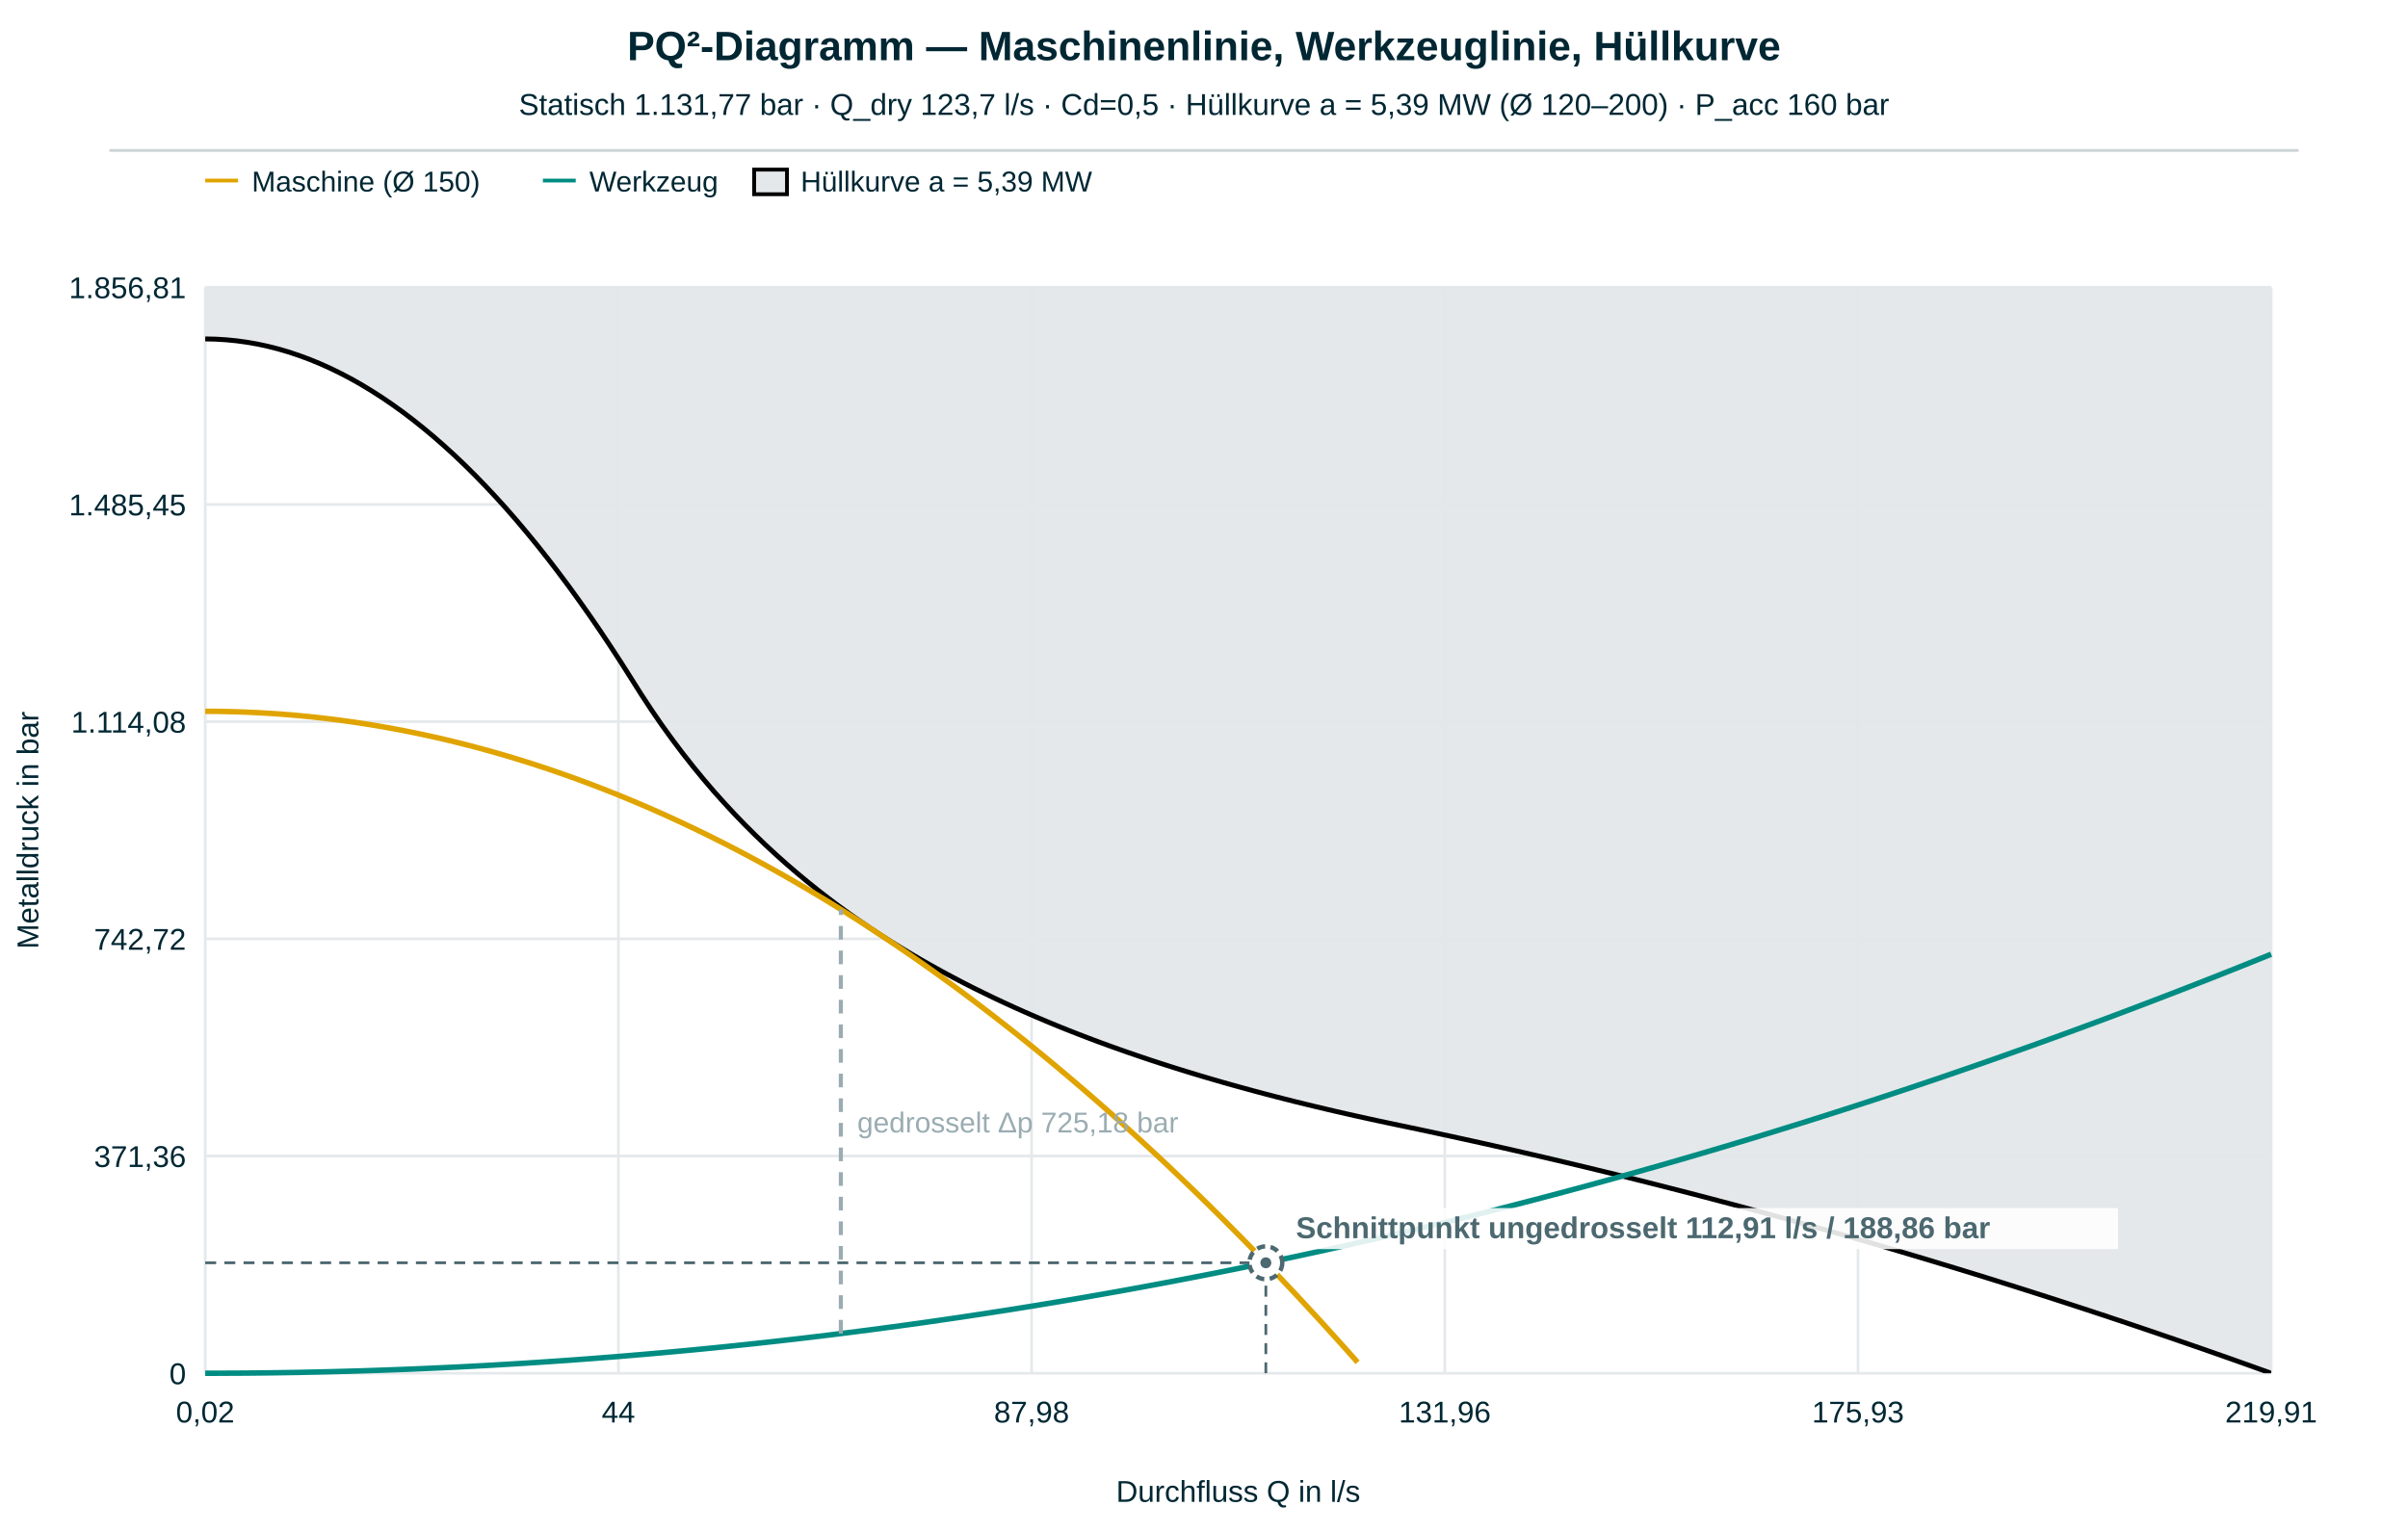
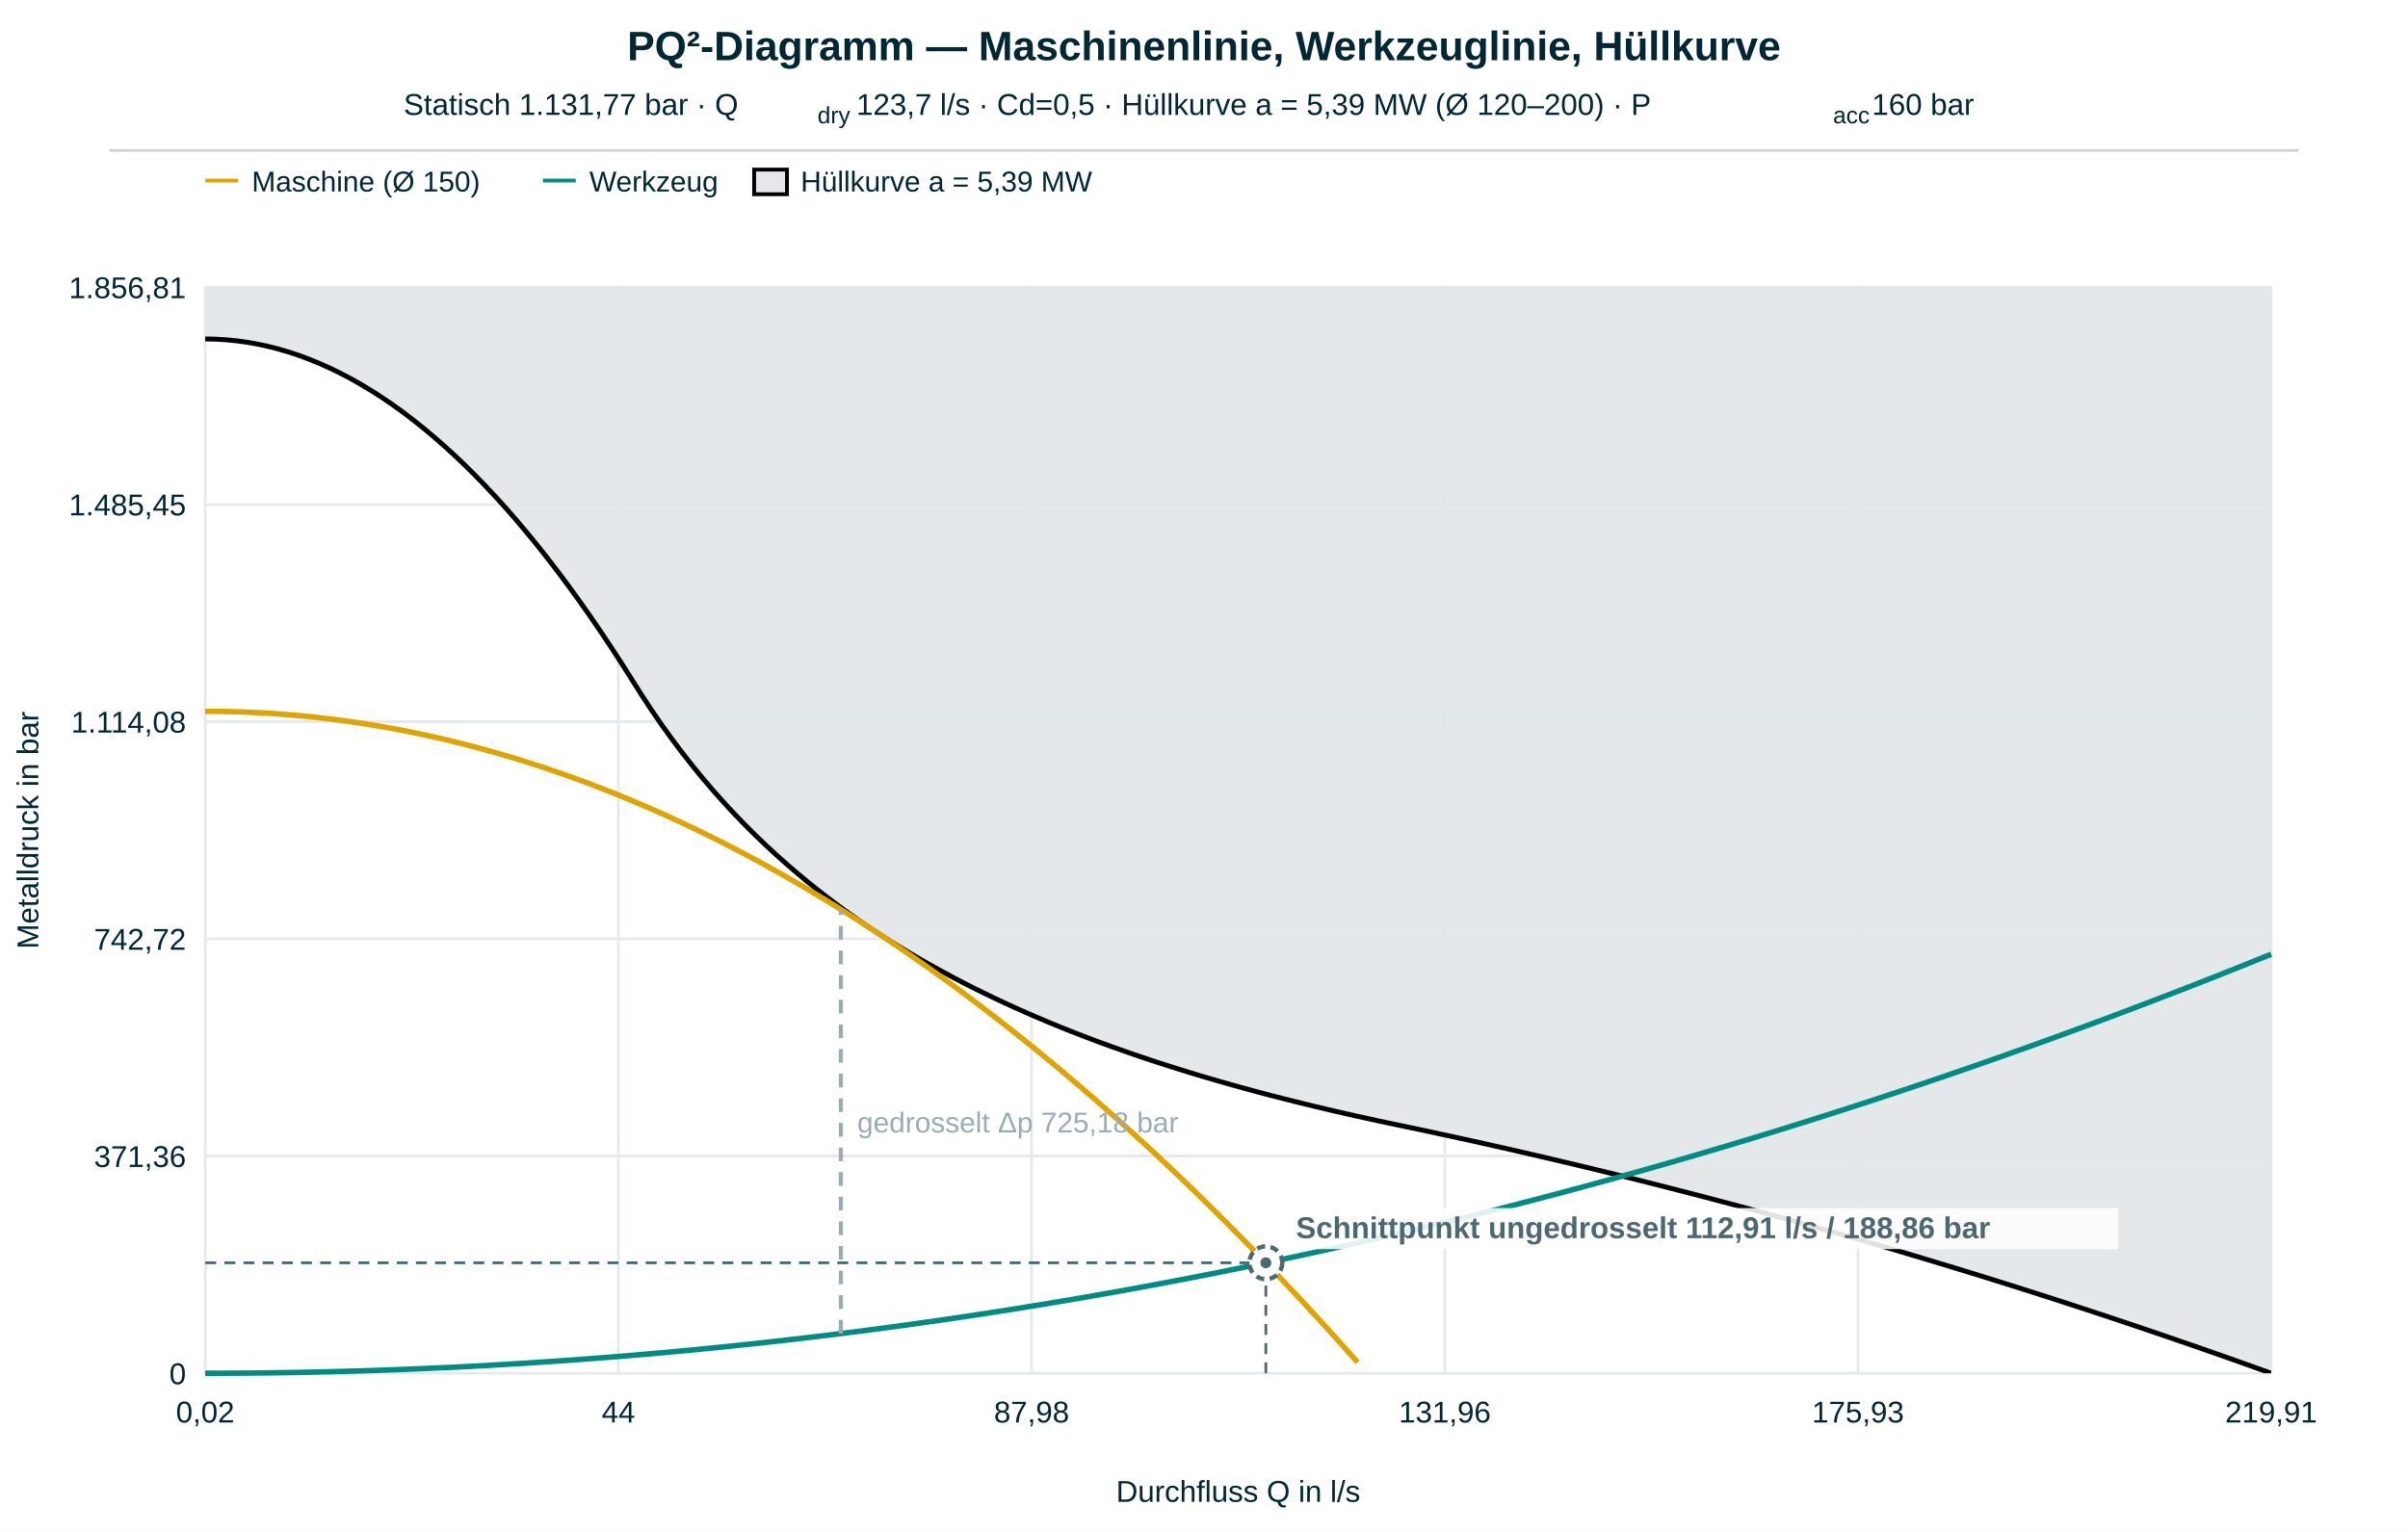
<svg xmlns="http://www.w3.org/2000/svg" viewBox="0 0 880 560" font-family="Arial, Helvetica, sans-serif" role="img">
  <defs>
    <clipPath id="clip0">
      <path d="M75.00 105.00h755.00v397.00h-755.00Z" />
    </clipPath>
    <clipPath id="clip1">
      <path d="M75.00 123.90L78.79 123.98L82.59 124.21L86.38 124.58L90.18 125.10L93.97 125.76L97.76 126.57L101.56 127.53L105.35 128.64L109.15 129.90L112.94 131.30L116.73 132.85L120.53 134.55L124.32 136.39L128.12 138.38L131.91 140.52L135.70 142.81L139.50 145.24L143.29 147.82L147.09 150.55L150.88 153.43L154.67 156.45L158.47 159.62L162.26 162.94L166.06 166.40L169.85 170.01L173.64 173.77L177.44 177.68L181.23 181.73L185.03 185.93L188.82 190.28L192.61 194.78L196.41 199.42L200.20 204.21L203.99 209.15L207.79 214.23L211.58 219.47L215.38 224.85L219.17 230.37L222.96 236.05L226.76 241.87L230.55 247.84L234.35 253.86L238.14 259.63L241.93 265.14L245.73 270.40L249.52 275.43L253.32 280.25L257.11 284.87L260.90 289.30L264.70 293.55L268.49 297.63L272.29 301.56L276.08 305.34L279.87 308.98L283.67 312.49L287.46 315.87L291.26 319.14L295.05 322.29L298.84 325.34L302.64 328.28L306.43 331.13L310.23 333.88L314.02 336.55L317.81 339.13L321.61 341.64L325.40 344.07L329.20 346.42L332.99 348.71L336.78 350.93L340.58 353.09L344.37 355.19L348.17 357.22L351.96 359.21L355.75 361.14L359.55 363.01L363.34 364.84L367.14 366.62L370.93 368.36L374.72 370.05L378.52 371.70L382.31 373.31L386.11 374.88L389.90 376.41L393.69 377.90L397.49 379.36L401.28 380.79L405.08 382.18L408.87 383.54L412.66 384.87L416.46 386.17L420.25 387.45L424.05 388.69L427.84 389.91L431.63 391.10L435.43 392.27L439.22 393.41L443.02 394.53L446.81 395.63L450.60 396.70L454.40 397.75L458.19 398.79L461.98 399.80L465.78 400.79L469.57 401.76L473.37 402.72L477.16 403.65L480.95 404.57L484.75 405.47L488.54 406.36L492.34 407.23L496.13 408.08L499.92 408.92L503.72 409.74L507.51 410.55L511.31 411.35L515.10 412.14L518.89 412.94L522.69 413.75L526.48 414.57L530.28 415.39L534.07 416.22L537.86 417.05L541.66 417.89L545.45 418.74L549.25 419.60L553.04 420.46L556.83 421.33L560.63 422.21L564.42 423.09L568.22 423.98L572.01 424.88L575.80 425.78L579.60 426.69L583.39 427.61L587.19 428.53L590.98 429.46L594.77 430.40L598.57 431.35L602.36 432.30L606.16 433.26L609.95 434.23L613.74 435.20L617.54 436.18L621.33 437.16L625.13 438.16L628.92 439.16L632.71 440.16L636.51 441.18L640.30 442.20L644.10 443.23L647.89 444.26L651.68 445.30L655.48 446.35L659.27 447.41L663.07 448.47L666.86 449.54L670.65 450.61L674.45 451.69L678.24 452.78L682.04 453.88L685.83 454.98L689.62 456.09L693.42 457.21L697.21 458.34L701.01 459.47L704.80 460.60L708.59 461.75L712.39 462.90L716.18 464.06L719.97 465.22L723.77 466.39L727.56 467.57L731.36 468.76L735.15 469.95L738.94 471.15L742.74 472.36L746.53 473.57L750.33 474.79L754.12 476.02L757.91 477.25L761.71 478.49L765.50 479.74L769.30 480.99L773.09 482.26L776.88 483.52L780.68 484.80L784.47 486.08L788.27 487.37L792.06 488.67L795.85 489.97L799.65 491.28L803.44 492.59L807.24 493.92L811.03 495.25L814.82 496.58L818.62 497.93L822.41 499.28L826.21 500.64L830.00 502.00L830.00 502.00L75.00 502.00Z" />
    </clipPath>
    <clipPath id="clip2">
      <path d="M74.00 104.00h757.00v399.00h-757.00Z" />
    </clipPath>
  </defs>
  <rect x="0.00" y="0.00" width="880.00" height="560.00" fill="#ffffff" />
  <text x="440.00" y="22.00" font-family="Arial, Helvetica, sans-serif" font-size="15" font-weight="700" fill="#002733" text-anchor="middle">PQ²-Diagramm — Maschinenlinie, Werkzeuglinie, Hüllkurve</text>
-   <text x="440.00" y="42.00" font-family="Arial, Helvetica, sans-serif" font-size="11" font-weight="400" fill="#002733" text-anchor="middle">Statisch 1.131,77 bar · Q_dry 123,7 l/s · Cd=0,5 · Hüllkurve a = 5,39 MW (Ø 120–200) · P_acc 160 bar</text>
+   <text x="147.51" y="42.00" font-family="Arial, Helvetica, sans-serif" font-size="11" font-weight="400" fill="#002733" text-anchor="start">Statisch 1.131,77 bar · Q</text>
+   <text x="298.76" y="45.08" font-family="Arial, Helvetica, sans-serif" font-size="8.6" font-weight="400" fill="#002733" text-anchor="start">dry</text>
+   <text x="312.95" y="42.00" font-family="Arial, Helvetica, sans-serif" font-size="11" font-weight="400" fill="#002733" text-anchor="start"> 123,7 l/s · Cd=0,5 · Hüllkurve a = 5,39 MW (Ø 120–200) · P</text>
+   <text x="669.90" y="45.08" font-family="Arial, Helvetica, sans-serif" font-size="8.6" font-weight="400" fill="#002733" text-anchor="start">acc</text>
+   <text x="684.09" y="42.00" font-family="Arial, Helvetica, sans-serif" font-size="11" font-weight="400" fill="#002733" text-anchor="start"> 160 bar</text>
  <path d="M40.00 55.00L840.00 55.00" fill="none" stroke="#ccd4d6" stroke-width="1" stroke-linejoin="round" />
  <path d="M75.00 105.00L75.00 502.00" fill="none" stroke="#e5e9eb" stroke-width="1" stroke-linejoin="round" />
  <path d="M75.00 105.00L830.00 105.00" fill="none" stroke="#e5e9eb" stroke-width="1" stroke-linejoin="round" />
  <text x="75.00" y="520.00" font-family="Arial, Helvetica, sans-serif" font-size="11" font-weight="400" fill="#002733" text-anchor="middle">0,02</text>
  <text x="68.00" y="109.00" font-family="Arial, Helvetica, sans-serif" font-size="11" font-weight="400" fill="#002733" text-anchor="end">1.856,81</text>
  <path d="M226.00 105.00L226.00 502.00" fill="none" stroke="#e5e9eb" stroke-width="1" stroke-linejoin="round" />
  <path d="M75.00 184.40L830.00 184.40" fill="none" stroke="#e5e9eb" stroke-width="1" stroke-linejoin="round" />
  <text x="226.00" y="520.00" font-family="Arial, Helvetica, sans-serif" font-size="11" font-weight="400" fill="#002733" text-anchor="middle">44</text>
  <text x="68.00" y="188.40" font-family="Arial, Helvetica, sans-serif" font-size="11" font-weight="400" fill="#002733" text-anchor="end">1.485,45</text>
  <path d="M377.00 105.00L377.00 502.00" fill="none" stroke="#e5e9eb" stroke-width="1" stroke-linejoin="round" />
  <path d="M75.00 263.80L830.00 263.80" fill="none" stroke="#e5e9eb" stroke-width="1" stroke-linejoin="round" />
  <text x="377.00" y="520.00" font-family="Arial, Helvetica, sans-serif" font-size="11" font-weight="400" fill="#002733" text-anchor="middle">87,98</text>
  <text x="68.00" y="267.80" font-family="Arial, Helvetica, sans-serif" font-size="11" font-weight="400" fill="#002733" text-anchor="end">1.114,08</text>
  <path d="M528.00 105.00L528.00 502.00" fill="none" stroke="#e5e9eb" stroke-width="1" stroke-linejoin="round" />
  <path d="M75.00 343.20L830.00 343.20" fill="none" stroke="#e5e9eb" stroke-width="1" stroke-linejoin="round" />
  <text x="528.00" y="520.00" font-family="Arial, Helvetica, sans-serif" font-size="11" font-weight="400" fill="#002733" text-anchor="middle">131,96</text>
  <text x="68.00" y="347.20" font-family="Arial, Helvetica, sans-serif" font-size="11" font-weight="400" fill="#002733" text-anchor="end">742,72</text>
  <path d="M679.00 105.00L679.00 502.00" fill="none" stroke="#e5e9eb" stroke-width="1" stroke-linejoin="round" />
  <path d="M75.00 422.60L830.00 422.60" fill="none" stroke="#e5e9eb" stroke-width="1" stroke-linejoin="round" />
  <text x="679.00" y="520.00" font-family="Arial, Helvetica, sans-serif" font-size="11" font-weight="400" fill="#002733" text-anchor="middle">175,93</text>
  <text x="68.00" y="426.60" font-family="Arial, Helvetica, sans-serif" font-size="11" font-weight="400" fill="#002733" text-anchor="end">371,36</text>
  <path d="M830.00 105.00L830.00 502.00" fill="none" stroke="#e5e9eb" stroke-width="1" stroke-linejoin="round" />
  <path d="M75.00 502.00L830.00 502.00" fill="none" stroke="#e5e9eb" stroke-width="1" stroke-linejoin="round" />
  <text x="830.00" y="520.00" font-family="Arial, Helvetica, sans-serif" font-size="11" font-weight="400" fill="#002733" text-anchor="middle">219,91</text>
  <text x="68.00" y="506.00" font-family="Arial, Helvetica, sans-serif" font-size="11" font-weight="400" fill="#002733" text-anchor="end">0</text>
  <text x="452.50" y="549.00" font-family="Arial, Helvetica, sans-serif" font-size="11" font-weight="400" fill="#002733" text-anchor="middle">Durchfluss Q in l/s</text>
  <text x="0.00" y="0.00" font-family="Arial, Helvetica, sans-serif" font-size="11" font-weight="400" fill="#002733" text-anchor="middle" transform="translate(14.00 303.50) rotate(-90.00)">Metalldruck in bar</text>
  <g clip-path="url(#clip0)">
    <g clip-path="url(#clip1)">
</g>
    <path d="M75.00 123.90L78.79 123.98L82.59 124.21L86.38 124.58L90.18 125.10L93.97 125.76L97.76 126.57L101.56 127.53L105.35 128.64L109.15 129.90L112.94 131.30L116.73 132.85L120.53 134.55L124.32 136.39L128.12 138.38L131.91 140.52L135.70 142.81L139.50 145.24L143.29 147.82L147.09 150.55L150.88 153.43L154.67 156.45L158.47 159.62L162.26 162.94L166.06 166.40L169.85 170.01L173.64 173.77L177.44 177.68L181.23 181.73L185.03 185.93L188.82 190.28L192.61 194.78L196.41 199.42L200.20 204.21L203.99 209.15L207.79 214.23L211.58 219.47L215.38 224.85L219.17 230.37L222.96 236.05L226.76 241.87L230.55 247.84L234.35 253.86L238.14 259.63L241.93 265.14L245.73 270.40L249.52 275.43L253.32 280.25L257.11 284.87L260.90 289.30L264.70 293.55L268.49 297.63L272.29 301.56L276.08 305.34L279.87 308.98L283.67 312.49L287.46 315.87L291.26 319.14L295.05 322.29L298.84 325.34L302.64 328.28L306.43 331.13L310.23 333.88L314.02 336.55L317.81 339.13L321.61 341.64L325.40 344.07L329.20 346.42L332.99 348.71L336.78 350.93L340.58 353.09L344.37 355.19L348.17 357.22L351.96 359.21L355.75 361.14L359.55 363.01L363.34 364.84L367.14 366.62L370.93 368.36L374.72 370.05L378.52 371.70L382.31 373.31L386.11 374.88L389.90 376.41L393.69 377.90L397.49 379.36L401.28 380.79L405.08 382.18L408.87 383.54L412.66 384.87L416.46 386.17L420.25 387.45L424.05 388.69L427.84 389.91L431.63 391.10L435.43 392.27L439.22 393.41L443.02 394.53L446.81 395.63L450.60 396.70L454.40 397.75L458.19 398.79L461.98 399.80L465.78 400.79L469.57 401.76L473.37 402.72L477.16 403.65L480.95 404.57L484.75 405.47L488.54 406.36L492.34 407.23L496.13 408.08L499.92 408.92L503.72 409.74L507.51 410.55L511.31 411.35L515.10 412.14L518.89 412.94L522.69 413.75L526.48 414.57L530.28 415.39L534.07 416.22L537.86 417.05L541.66 417.89L545.45 418.74L549.25 419.60L553.04 420.46L556.83 421.33L560.63 422.21L564.42 423.09L568.22 423.98L572.01 424.88L575.80 425.78L579.60 426.69L583.39 427.61L587.19 428.53L590.98 429.46L594.77 430.40L598.57 431.35L602.36 432.30L606.16 433.26L609.95 434.23L613.74 435.20L617.54 436.18L621.33 437.16L625.13 438.16L628.92 439.16L632.71 440.16L636.51 441.18L640.30 442.20L644.10 443.23L647.89 444.26L651.68 445.30L655.48 446.35L659.27 447.41L663.07 448.47L666.86 449.54L670.65 450.61L674.45 451.69L678.24 452.78L682.04 453.88L685.83 454.98L689.62 456.09L693.42 457.21L697.21 458.34L701.01 459.47L704.80 460.60L708.59 461.75L712.39 462.90L716.18 464.06L719.97 465.22L723.77 466.39L727.56 467.57L731.36 468.76L735.15 469.95L738.94 471.15L742.74 472.36L746.53 473.57L750.33 474.79L754.12 476.02L757.91 477.25L761.71 478.49L765.50 479.74L769.30 480.99L773.09 482.26L776.88 483.52L780.68 484.80L784.47 486.08L788.27 487.37L792.06 488.67L795.85 489.97L799.65 491.28L803.44 492.59L807.24 493.92L811.03 495.25L814.82 496.58L818.62 497.93L822.41 499.28L826.21 500.64L830.00 502.00L830.00 105.00L75.00 105.00Z" fill="rgba(226,231,233,.93)" fill-rule="nonzero" />
    <path d="M75.00 123.90L78.79 123.98L82.59 124.21L86.38 124.58L90.18 125.10L93.97 125.76L97.76 126.57L101.56 127.53L105.35 128.64L109.15 129.90L112.94 131.30L116.73 132.85L120.53 134.55L124.32 136.39L128.12 138.38L131.91 140.52L135.70 142.81L139.50 145.24L143.29 147.82L147.09 150.55L150.88 153.43L154.67 156.45L158.47 159.62L162.26 162.94L166.06 166.40L169.85 170.01L173.64 173.77L177.44 177.68L181.23 181.73L185.03 185.93L188.82 190.28L192.61 194.78L196.41 199.42L200.20 204.21L203.99 209.15L207.79 214.23L211.58 219.47L215.38 224.85L219.17 230.37L222.96 236.05L226.76 241.87L230.55 247.84L234.35 253.86L238.14 259.63L241.93 265.14L245.73 270.40L249.52 275.43L253.32 280.25L257.11 284.87L260.90 289.30L264.70 293.55L268.49 297.63L272.29 301.56L276.08 305.34L279.87 308.98L283.67 312.49L287.46 315.87L291.26 319.14L295.05 322.29L298.84 325.34L302.64 328.28L306.43 331.13L310.23 333.88L314.02 336.55L317.81 339.13L321.61 341.64L325.40 344.07L329.20 346.42L332.99 348.71L336.78 350.93L340.58 353.09L344.37 355.19L348.17 357.22L351.96 359.21L355.75 361.14L359.55 363.01L363.34 364.84L367.14 366.62L370.93 368.36L374.72 370.05L378.52 371.70L382.31 373.31L386.11 374.88L389.90 376.41L393.69 377.90L397.49 379.36L401.28 380.79L405.08 382.18L408.87 383.54L412.66 384.87L416.46 386.17L420.25 387.45L424.05 388.69L427.84 389.91L431.63 391.10L435.43 392.27L439.22 393.41L443.02 394.53L446.81 395.63L450.60 396.70L454.40 397.75L458.19 398.79L461.98 399.80L465.78 400.79L469.57 401.76L473.37 402.72L477.16 403.65L480.95 404.57L484.75 405.47L488.54 406.36L492.34 407.23L496.13 408.08L499.92 408.92L503.72 409.74L507.51 410.55L511.31 411.35L515.10 412.14L518.89 412.94L522.69 413.75L526.48 414.57L530.28 415.39L534.07 416.22L537.86 417.05L541.66 417.89L545.45 418.74L549.25 419.60L553.04 420.46L556.83 421.33L560.63 422.21L564.42 423.09L568.22 423.98L572.01 424.88L575.80 425.78L579.60 426.69L583.39 427.61L587.19 428.53L590.98 429.46L594.77 430.40L598.57 431.35L602.36 432.30L606.16 433.26L609.95 434.23L613.74 435.20L617.54 436.18L621.33 437.16L625.13 438.16L628.92 439.16L632.71 440.16L636.51 441.18L640.30 442.20L644.10 443.23L647.89 444.26L651.68 445.30L655.48 446.35L659.27 447.41L663.07 448.47L666.86 449.54L670.65 450.61L674.45 451.69L678.24 452.78L682.04 453.88L685.83 454.98L689.62 456.09L693.42 457.21L697.21 458.34L701.01 459.47L704.80 460.60L708.59 461.75L712.39 462.90L716.18 464.06L719.97 465.22L723.77 466.39L727.56 467.57L731.36 468.76L735.15 469.95L738.94 471.15L742.74 472.36L746.53 473.57L750.33 474.79L754.12 476.02L757.91 477.25L761.71 478.49L765.50 479.74L769.30 480.99L773.09 482.26L776.88 483.52L780.68 484.80L784.47 486.08L788.27 487.37L792.06 488.67L795.85 489.97L799.65 491.28L803.44 492.59L807.24 493.92L811.03 495.25L814.82 496.58L818.62 497.93L822.41 499.28L826.21 500.64L830.00 502.00" fill="none" stroke="#000000" stroke-width="1.8" stroke-linejoin="round" />
  </g>
  <g clip-path="url(#clip2)">
    <path d="M75.00 260.02L78.79 260.04L82.59 260.10L86.38 260.20L90.18 260.33L93.97 260.51L97.76 260.72L101.56 260.97L105.35 261.26L109.15 261.59L112.94 261.96L116.73 262.36L120.53 262.81L124.32 263.29L128.12 263.81L131.91 264.37L135.70 264.97L139.50 265.61L143.29 266.29L147.09 267.00L150.88 267.76L154.67 268.55L158.47 269.38L162.26 270.25L166.06 271.16L169.85 272.11L173.64 273.09L177.44 274.12L181.23 275.18L185.03 276.28L188.82 277.42L192.61 278.60L196.41 279.82L200.20 281.07L203.99 282.37L207.79 283.70L211.58 285.07L215.38 286.48L219.17 287.93L222.96 289.42L226.76 290.94L230.55 292.51L234.35 294.11L238.14 295.75L241.93 297.43L245.73 299.15L249.52 300.91L253.32 302.71L257.11 304.54L260.90 306.42L264.70 308.33L268.49 310.28L272.29 312.27L276.08 314.30L279.87 316.36L283.67 318.47L287.46 320.61L291.26 322.80L295.05 325.02L298.84 327.28L302.64 329.57L306.43 331.91L310.23 334.29L314.02 336.70L317.81 339.15L321.61 341.65L325.40 344.18L329.20 346.75L332.99 349.35L336.78 352.00L340.58 354.68L344.37 357.41L348.17 360.17L351.96 362.97L355.75 365.81L359.55 368.69L363.34 371.60L367.14 374.56L370.93 377.55L374.72 380.58L378.52 383.65L382.31 386.76L386.11 389.91L389.90 393.10L393.69 396.32L397.49 399.59L401.28 402.89L405.08 406.23L408.87 409.61L412.66 413.03L416.46 416.49L420.25 419.98L424.05 423.51L427.84 427.09L431.63 430.70L435.43 434.35L439.22 438.04L443.02 441.77L446.81 445.53L450.60 449.34L454.40 453.18L458.19 457.06L461.98 460.98L465.78 464.94L469.57 468.94L473.37 472.97L477.16 477.05L480.95 481.16L484.75 485.31L488.54 489.50L492.34 493.73L496.13 498.00" fill="none" stroke="#e0a400" stroke-width="2" stroke-linejoin="round" />
    <path d="M75.00 502.00L78.79 502.00L82.59 501.98L86.38 501.96L90.18 501.94L93.97 501.90L97.76 501.86L101.56 501.81L105.35 501.75L109.15 501.69L112.94 501.61L116.73 501.53L120.53 501.44L124.32 501.34L128.12 501.24L131.91 501.13L135.70 501.01L139.50 500.88L143.29 500.74L147.09 500.60L150.88 500.45L154.67 500.29L158.47 500.12L162.26 499.95L166.06 499.77L169.85 499.58L173.64 499.38L177.44 499.18L181.23 498.96L185.03 498.74L188.82 498.51L192.61 498.28L196.41 498.03L200.20 497.78L203.99 497.52L207.79 497.26L211.58 496.98L215.38 496.70L219.17 496.41L222.96 496.11L226.76 495.81L230.55 495.49L234.35 495.17L238.14 494.84L241.93 494.51L245.73 494.16L249.52 493.81L253.32 493.45L257.11 493.08L260.90 492.71L264.70 492.32L268.49 491.93L272.29 491.53L276.08 491.13L279.87 490.71L283.67 490.29L287.46 489.86L291.26 489.43L295.05 488.98L298.84 488.53L302.64 488.07L306.43 487.60L310.23 487.12L314.02 486.64L317.81 486.15L321.61 485.65L325.40 485.14L329.20 484.63L332.99 484.11L336.78 483.58L340.58 483.04L344.37 482.49L348.17 481.94L351.96 481.38L355.75 480.81L359.55 480.23L363.34 479.65L367.14 479.06L370.93 478.46L374.72 477.85L378.52 477.24L382.31 476.61L386.11 475.98L389.90 475.34L393.69 474.70L397.49 474.04L401.28 473.38L405.08 472.71L408.87 472.04L412.66 471.35L416.46 470.66L420.25 469.96L424.05 469.25L427.84 468.54L431.63 467.81L435.43 467.08L439.22 466.34L443.02 465.60L446.81 464.84L450.60 464.08L454.40 463.31L458.19 462.53L461.98 461.75L465.78 460.95L469.57 460.15L473.37 459.35L477.16 458.53L480.95 457.71L484.75 456.87L488.54 456.03L492.34 455.19L496.13 454.33L499.92 453.47L503.72 452.60L507.51 451.72L511.31 450.84L515.10 449.94L518.89 449.04L522.69 448.13L526.48 447.21L530.28 446.29L534.07 445.36L537.86 444.42L541.66 443.47L545.45 442.52L549.25 441.55L553.04 440.58L556.83 439.60L560.63 438.62L564.42 437.62L568.22 436.62L572.01 435.61L575.80 434.59L579.60 433.57L583.39 432.54L587.19 431.50L590.98 430.45L594.77 429.39L598.57 428.33L602.36 427.26L606.16 426.18L609.95 425.09L613.74 424.00L617.54 422.89L621.33 421.78L625.13 420.66L628.92 419.54L632.71 418.41L636.51 417.26L640.30 416.12L644.10 414.96L647.89 413.80L651.68 412.62L655.48 411.44L659.27 410.26L663.07 409.06L666.86 407.86L670.65 406.65L674.45 405.43L678.24 404.20L682.04 402.97L685.83 401.73L689.62 400.48L693.42 399.22L697.21 397.96L701.01 396.68L704.80 395.40L708.59 394.12L712.39 392.82L716.18 391.52L719.97 390.21L723.77 388.89L727.56 387.56L731.36 386.23L735.15 384.88L738.94 383.53L742.74 382.18L746.53 380.81L750.33 379.44L754.12 378.06L757.91 376.67L761.71 375.27L765.50 373.87L769.30 372.46L773.09 371.04L776.88 369.61L780.68 368.17L784.47 366.73L788.27 365.28L792.06 363.82L795.85 362.36L799.65 360.88L803.44 359.40L807.24 357.91L811.03 356.42L814.82 354.91L818.62 353.40L822.41 351.88L826.21 350.35L830.00 348.82" fill="none" stroke="#008c82" stroke-width="2" stroke-linejoin="round" />
  </g>
  <path d="M75.00 66.00L87.00 66.00" fill="none" stroke="#e0a400" stroke-width="1.4" stroke-linejoin="round" />
  <text x="92.00" y="70.00" font-family="Arial, Helvetica, sans-serif" font-size="10.5" font-weight="400" fill="#002733" text-anchor="start">Maschine (Ø 150)</text>
  <path d="M198.40 66.00L210.40 66.00" fill="none" stroke="#008c82" stroke-width="1.4" stroke-linejoin="round" />
  <text x="215.40" y="70.00" font-family="Arial, Helvetica, sans-serif" font-size="10.5" font-weight="400" fill="#002733" text-anchor="start">Werkzeug</text>
  <rect x="275.60" y="62.00" width="12.00" height="9.00" fill="rgba(226,231,233,.93)" />
  <rect x="275.60" y="62.00" width="12.00" height="9.00" fill="none" stroke="#000000" stroke-width="1.4" />
  <text x="292.60" y="70.00" font-family="Arial, Helvetica, sans-serif" font-size="10.5" font-weight="400" fill="#002733" text-anchor="start">Hüllkurve a = 5,39 MW</text>
  <path d="M307.29 487.49L307.29 332.44" fill="none" stroke="#9aacb2" stroke-width="1.5" stroke-dasharray="5 4" stroke-linejoin="round" />
  <text x="313.29" y="413.97" font-family="Arial, Helvetica, sans-serif" font-size="10.5" font-weight="400" fill="#9aacb2" text-anchor="start">gedrosselt Δp 725,18 bar</text>
  <path d="M75.00 461.62L462.60 461.62M462.60 502.00L462.60 461.62" fill="none" stroke="#4c6870" stroke-width="1" stroke-dasharray="4 3" stroke-linejoin="round" />
  <circle cx="462.60" cy="461.62" r="6" fill="#ffffff" />
  <circle cx="462.60" cy="461.62" r="6" fill="none" stroke="#4c6870" stroke-width="1.6" stroke-dasharray="3 2" />
  <circle cx="462.60" cy="461.62" r="2" fill="#4c6870" />
  <rect x="469.60" y="441.62" width="304.45" height="15.00" fill="rgba(255,255,255,.88)" />
  <text x="473.60" y="452.62" font-family="Arial, Helvetica, sans-serif" font-size="11" font-weight="700" fill="#4c6870" text-anchor="start">Schnittpunkt ungedrosselt 112,91 l/s / 188,86 bar</text>
</svg>
